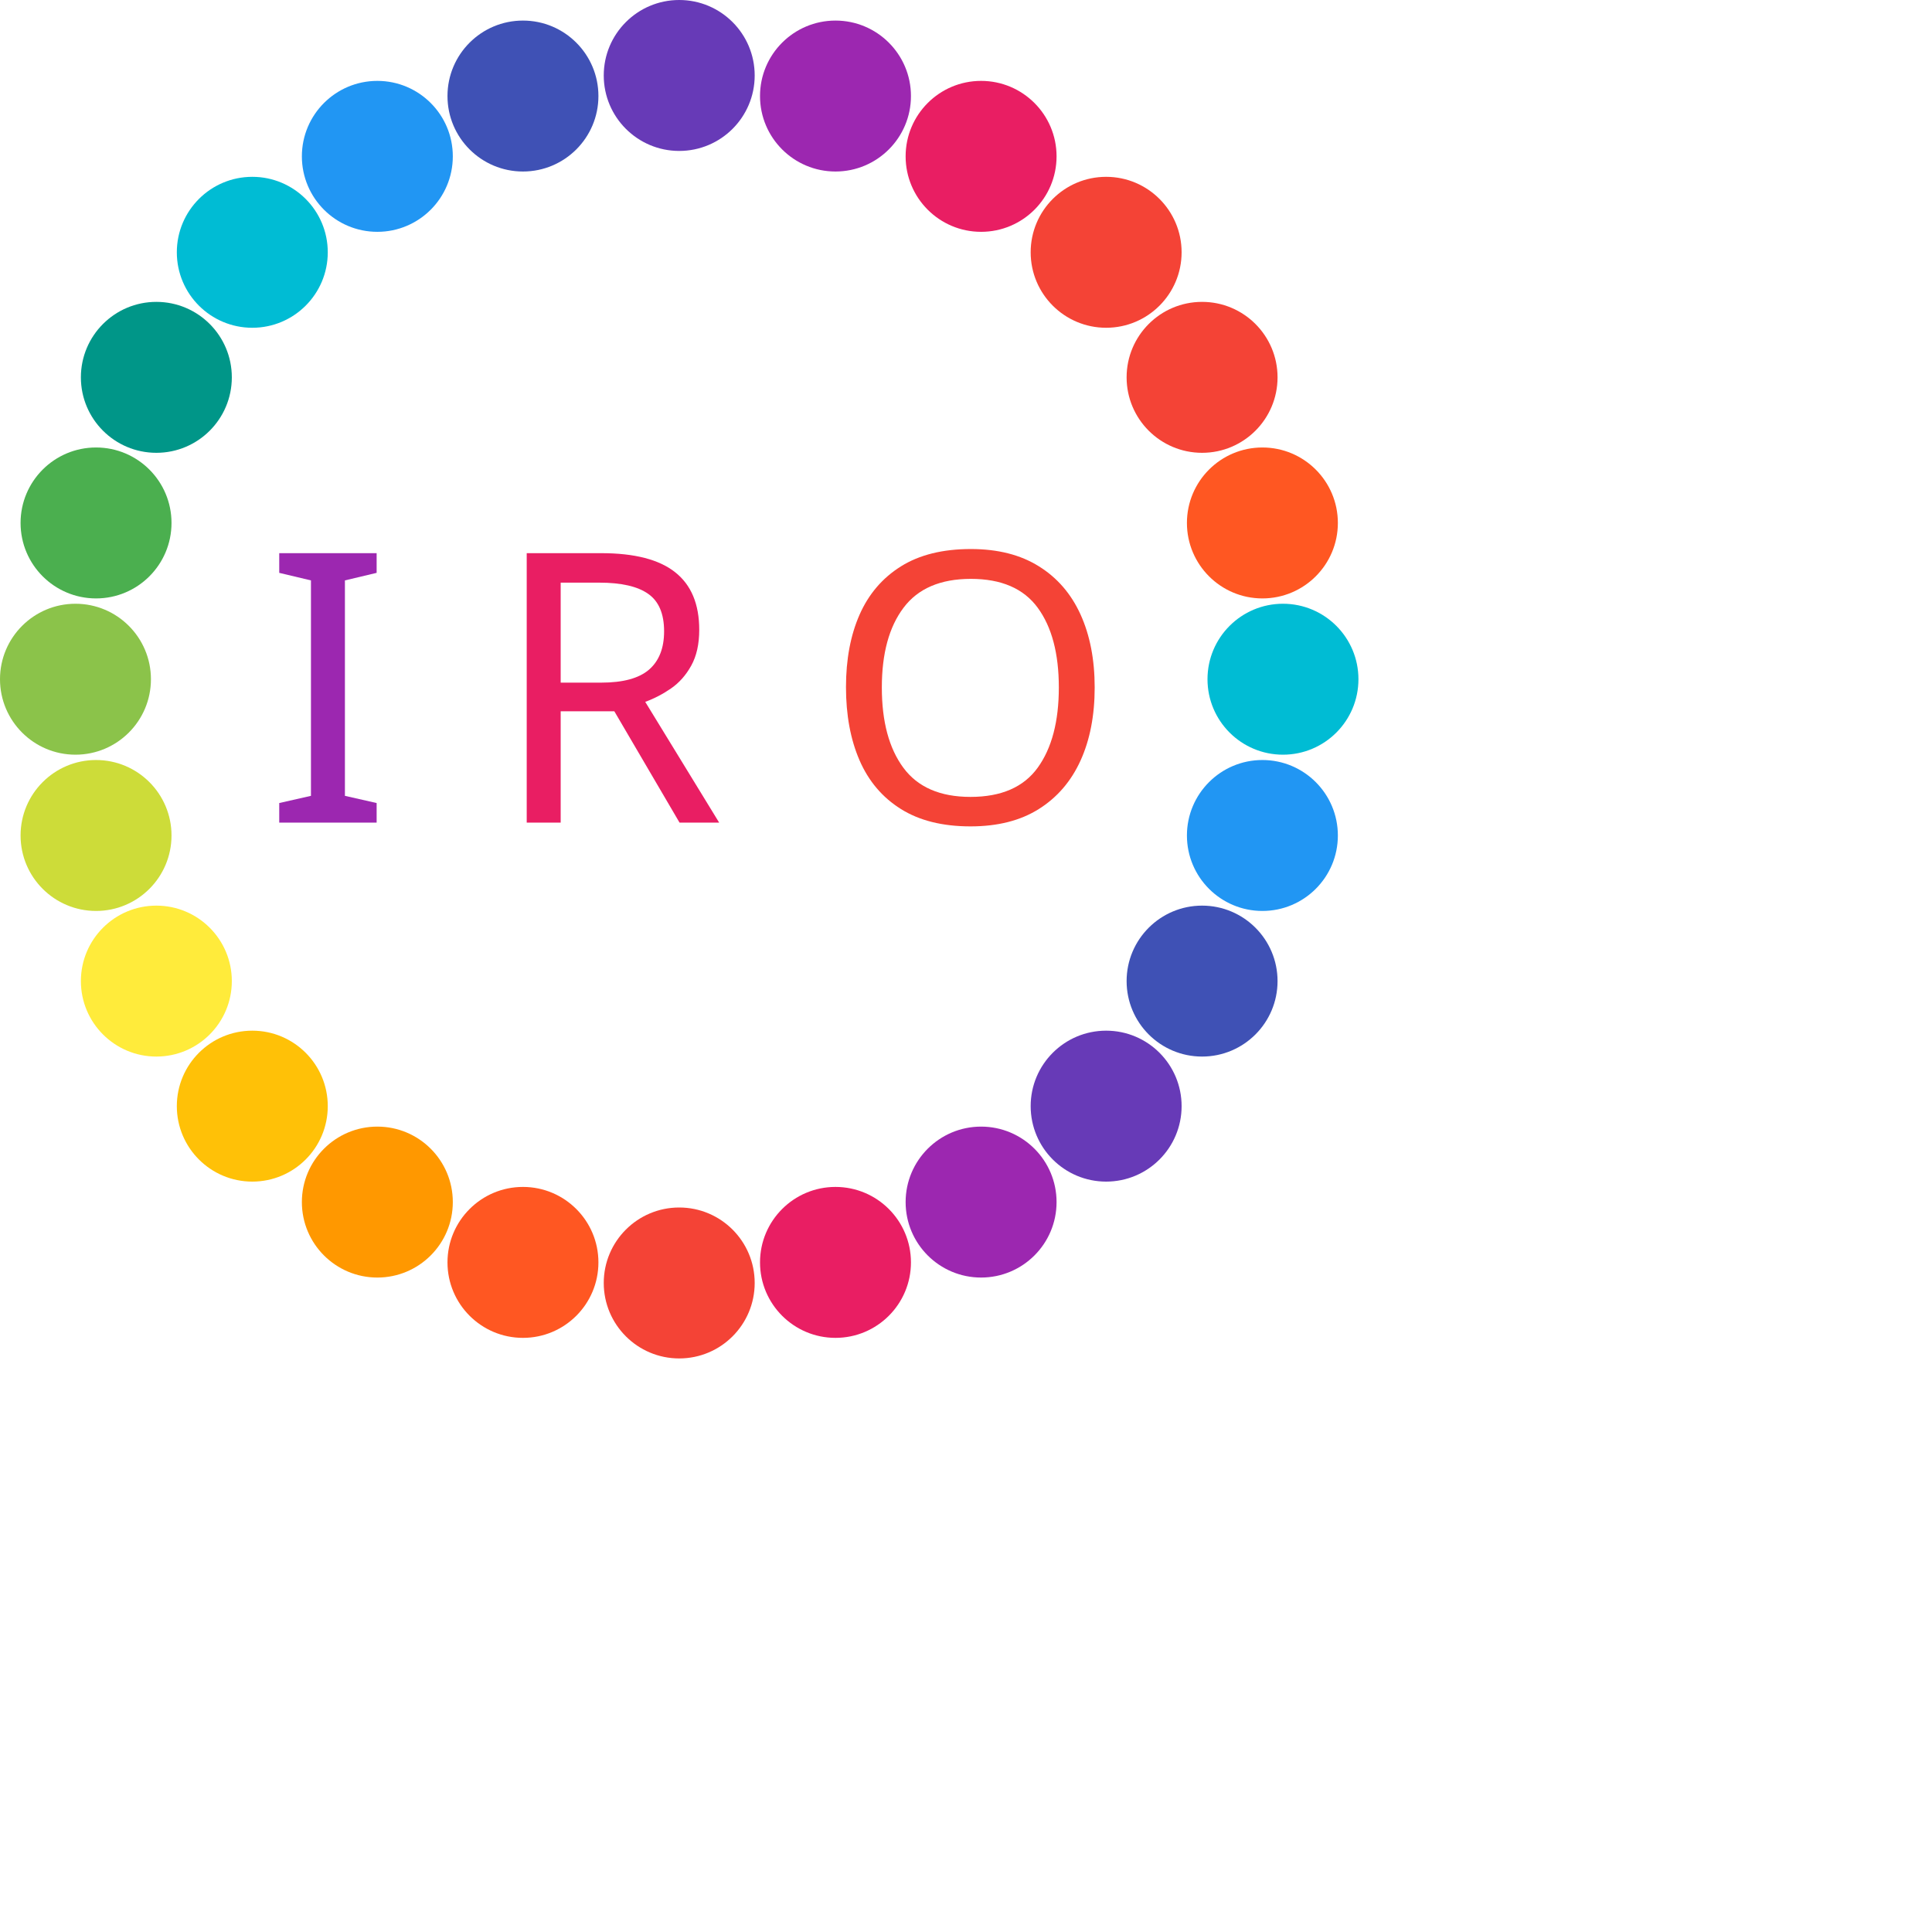
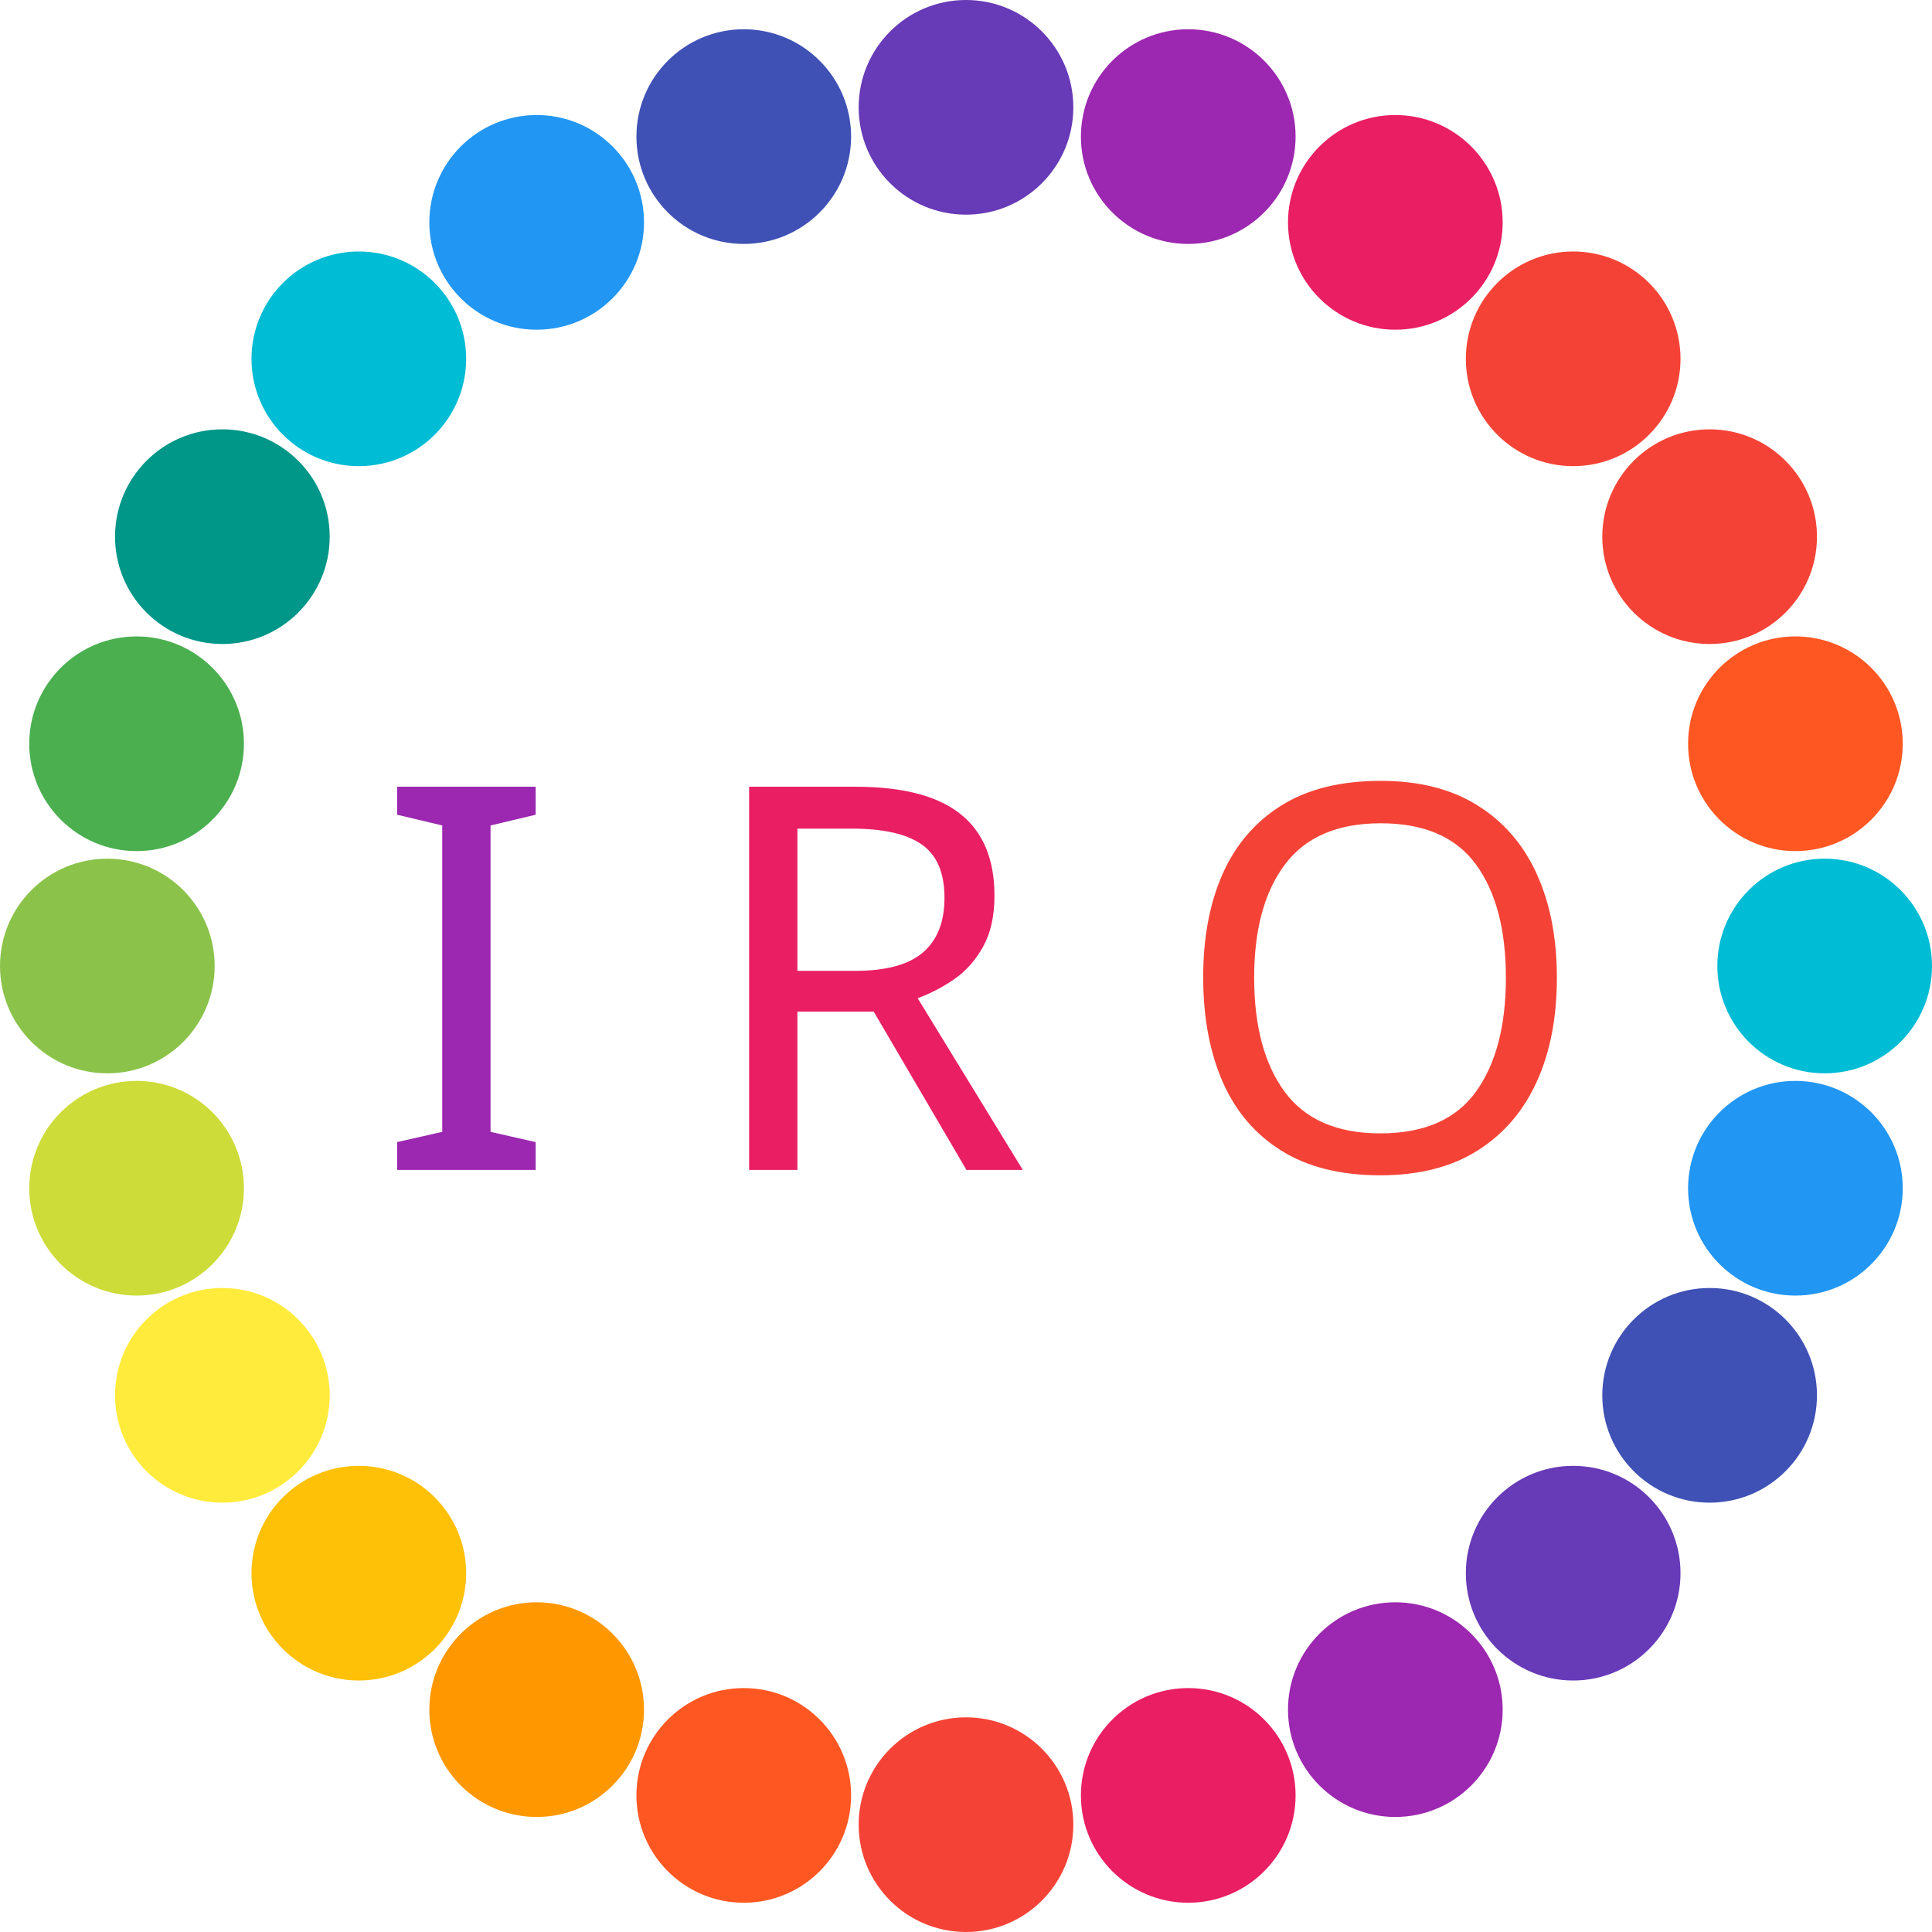
- <svg xmlns="http://www.w3.org/2000/svg" viewBox="0 0 256 256" width="256" height="256">
+ <svg xmlns="http://www.w3.org/2000/svg" viewBox="0 0 180 180" width="256" height="256">
  <circle cx="170" cy="90" r="10" fill="#00bcd4" />
  <circle cx="167.274" cy="110.706" r="10" fill="#2196f3" />
  <circle cx="159.282" cy="130" r="10" fill="#3f51b5" />
  <circle cx="146.569" cy="146.569" r="10" fill="#673ab7" />
  <circle cx="130" cy="159.282" r="10" fill="#9c27b0" />
  <circle cx="110.706" cy="167.274" r="10" fill="#e91e63" />
  <circle cx="90" cy="170" r="10" fill="#f44336" />
  <circle cx="69.294" cy="167.274" r="10" fill="#ff5722" />
  <circle cx="50" cy="159.282" r="10" fill="#ff9800" />
  <circle cx="33.431" cy="146.569" r="10" fill="#ffc107" />
  <circle cx="20.718" cy="130" r="10" fill="#ffeb3b" />
  <circle cx="12.726" cy="110.706" r="10" fill="#cddc39" />
  <circle cx="10" cy="90" r="10" fill="#8bc34a" />
  <circle cx="12.726" cy="69.294" r="10" fill="#4baf4f" />
  <circle cx="20.718" cy="50" r="10" fill="#009688" />
  <circle cx="33.431" cy="33.431" r="10" fill="#00bcd4" />
  <circle cx="50" cy="20.718" r="10" fill="#2196f3" />
  <circle cx="69.294" cy="12.726" r="10" fill="#3f51b5" />
  <circle cx="90" cy="10" r="10" fill="#673ab7" />
  <circle cx="110.706" cy="12.726" r="10" fill="#9c27b0" />
  <circle cx="130" cy="20.718" r="10" fill="#e91e63" />
  <circle cx="146.569" cy="33.431" r="10" fill="#f44336" />
  <circle cx="159.282" cy="50" r="10" fill="#f44336" />
  <circle cx="167.274" cy="69.294" r="10" fill="#ff5722" />
  <text x="35" y="109" font-family="tahoma" font-size="50">
    <tspan fill="#9c27b0">I</tspan>
    <tspan fill="#e91e63">R</tspan>
    <tspan fill="#f44336">O</tspan>
  </text>
</svg>
